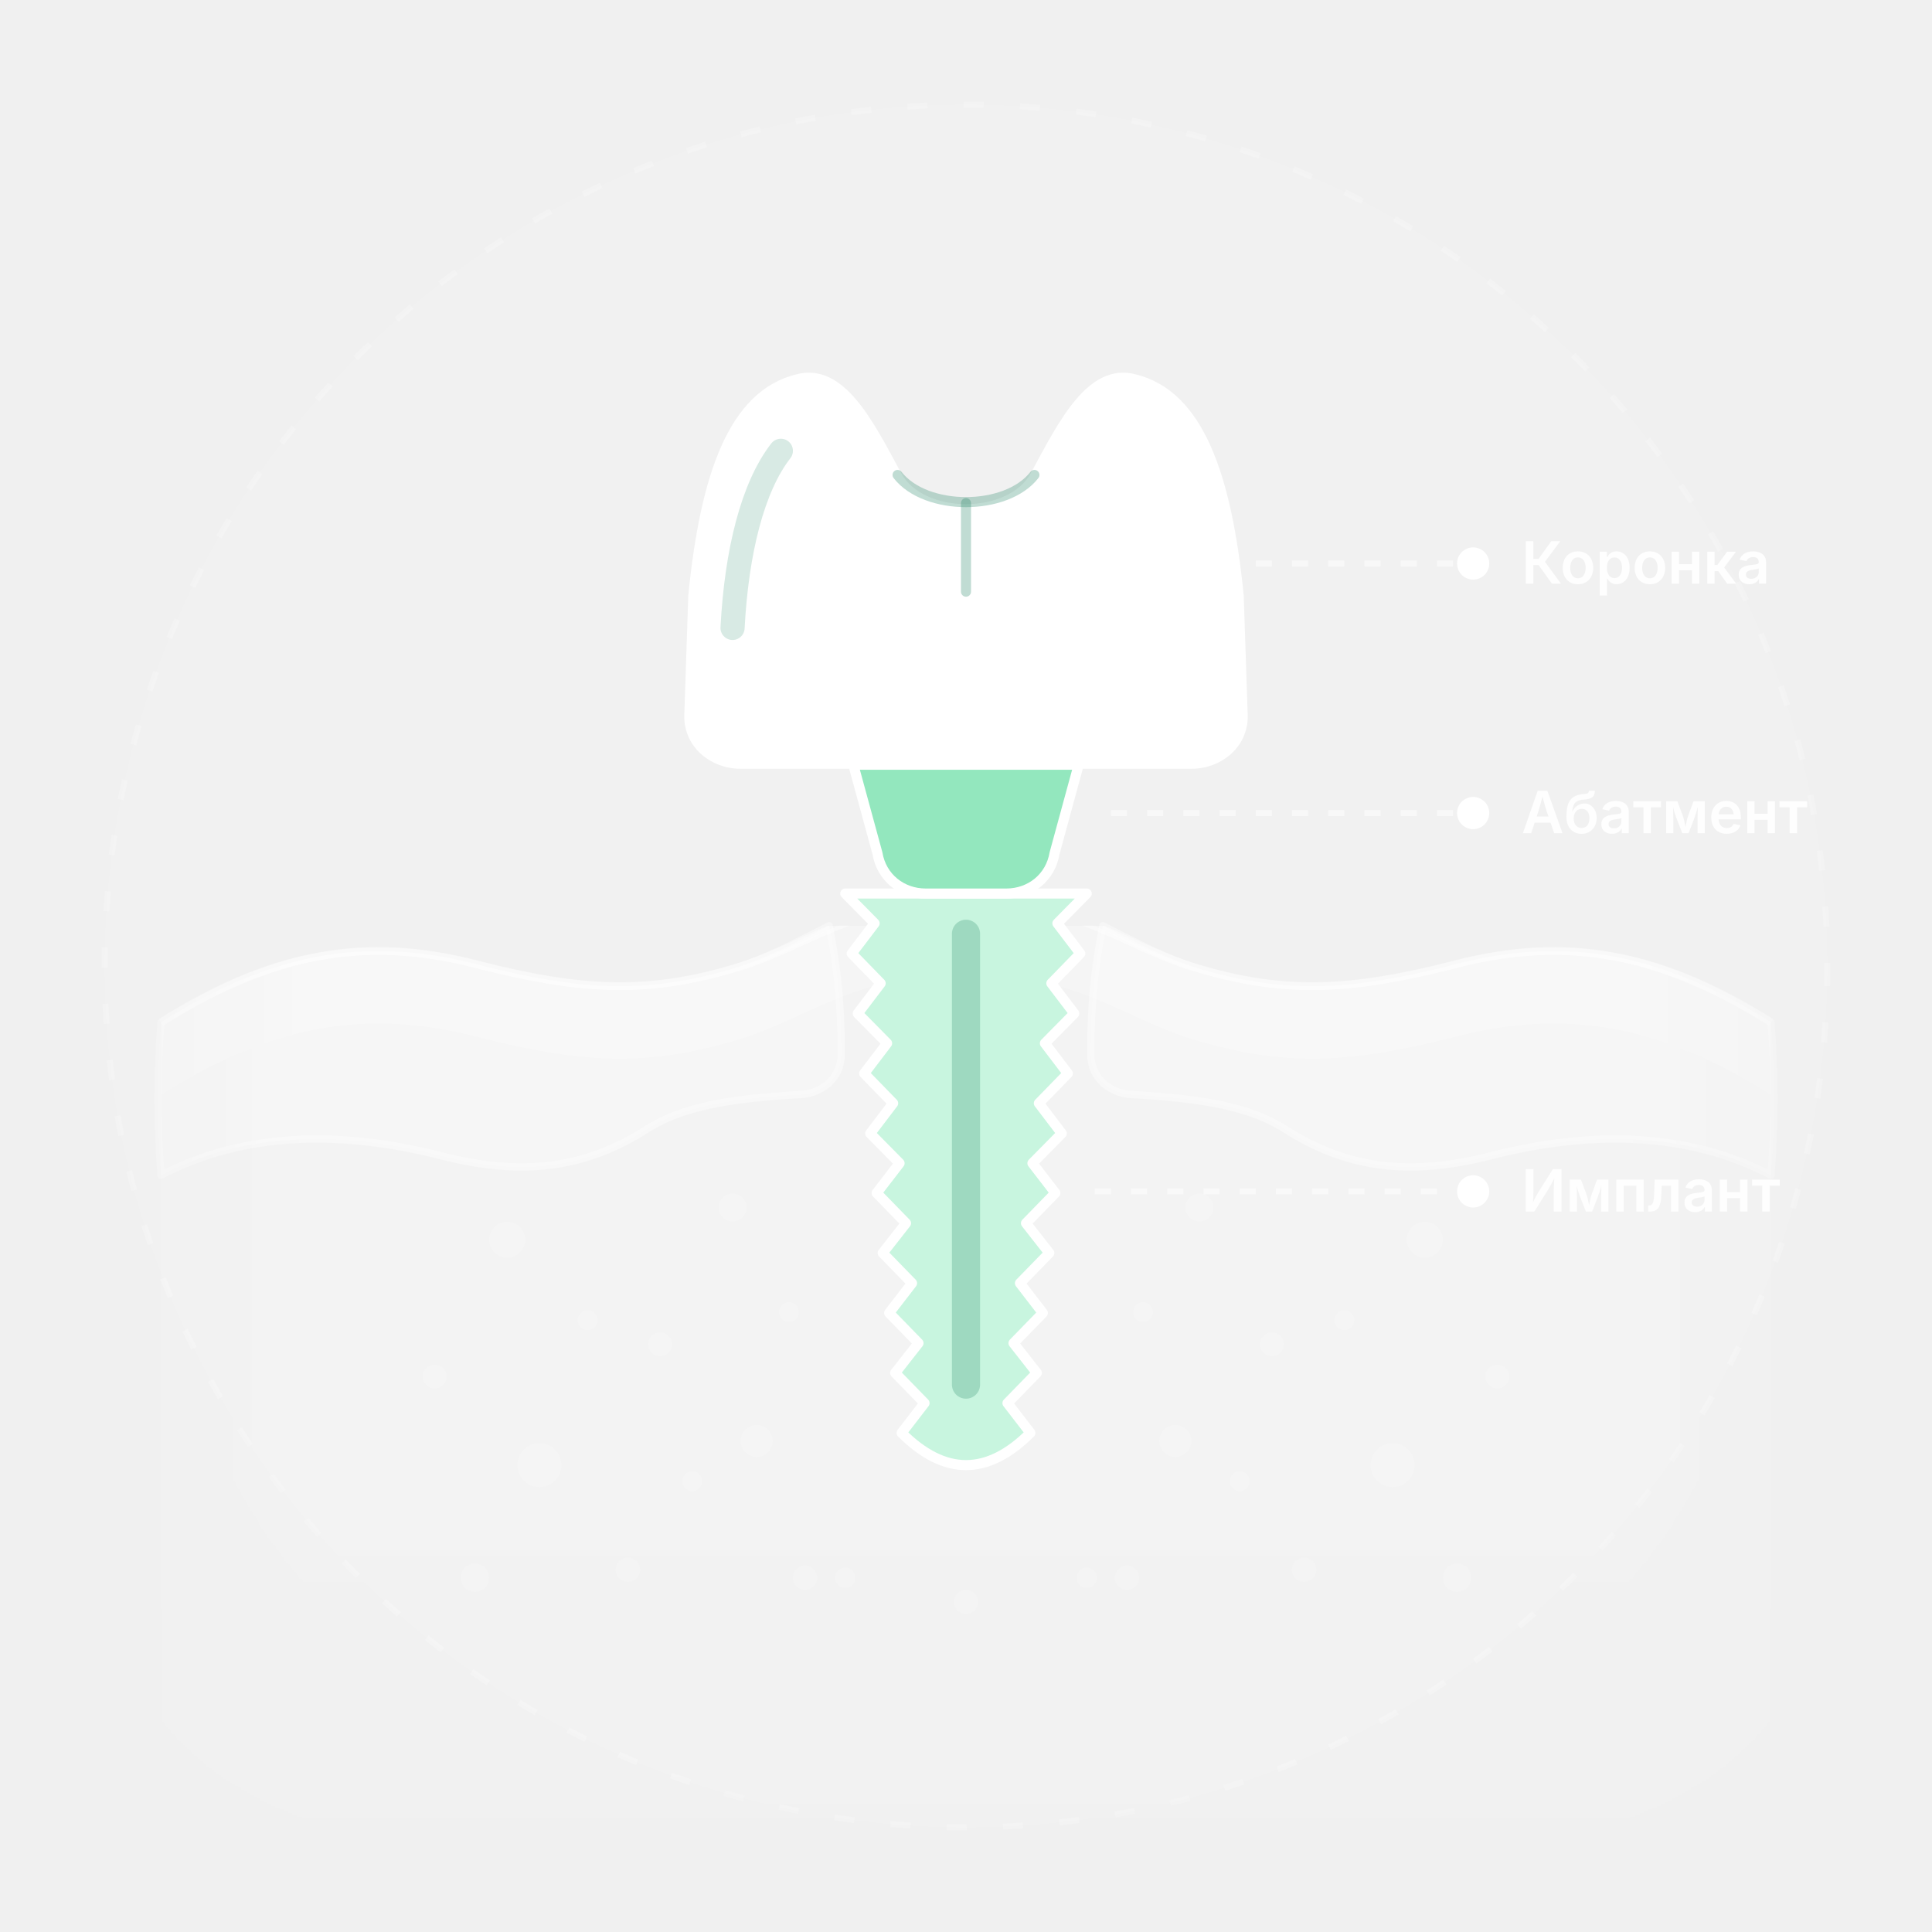
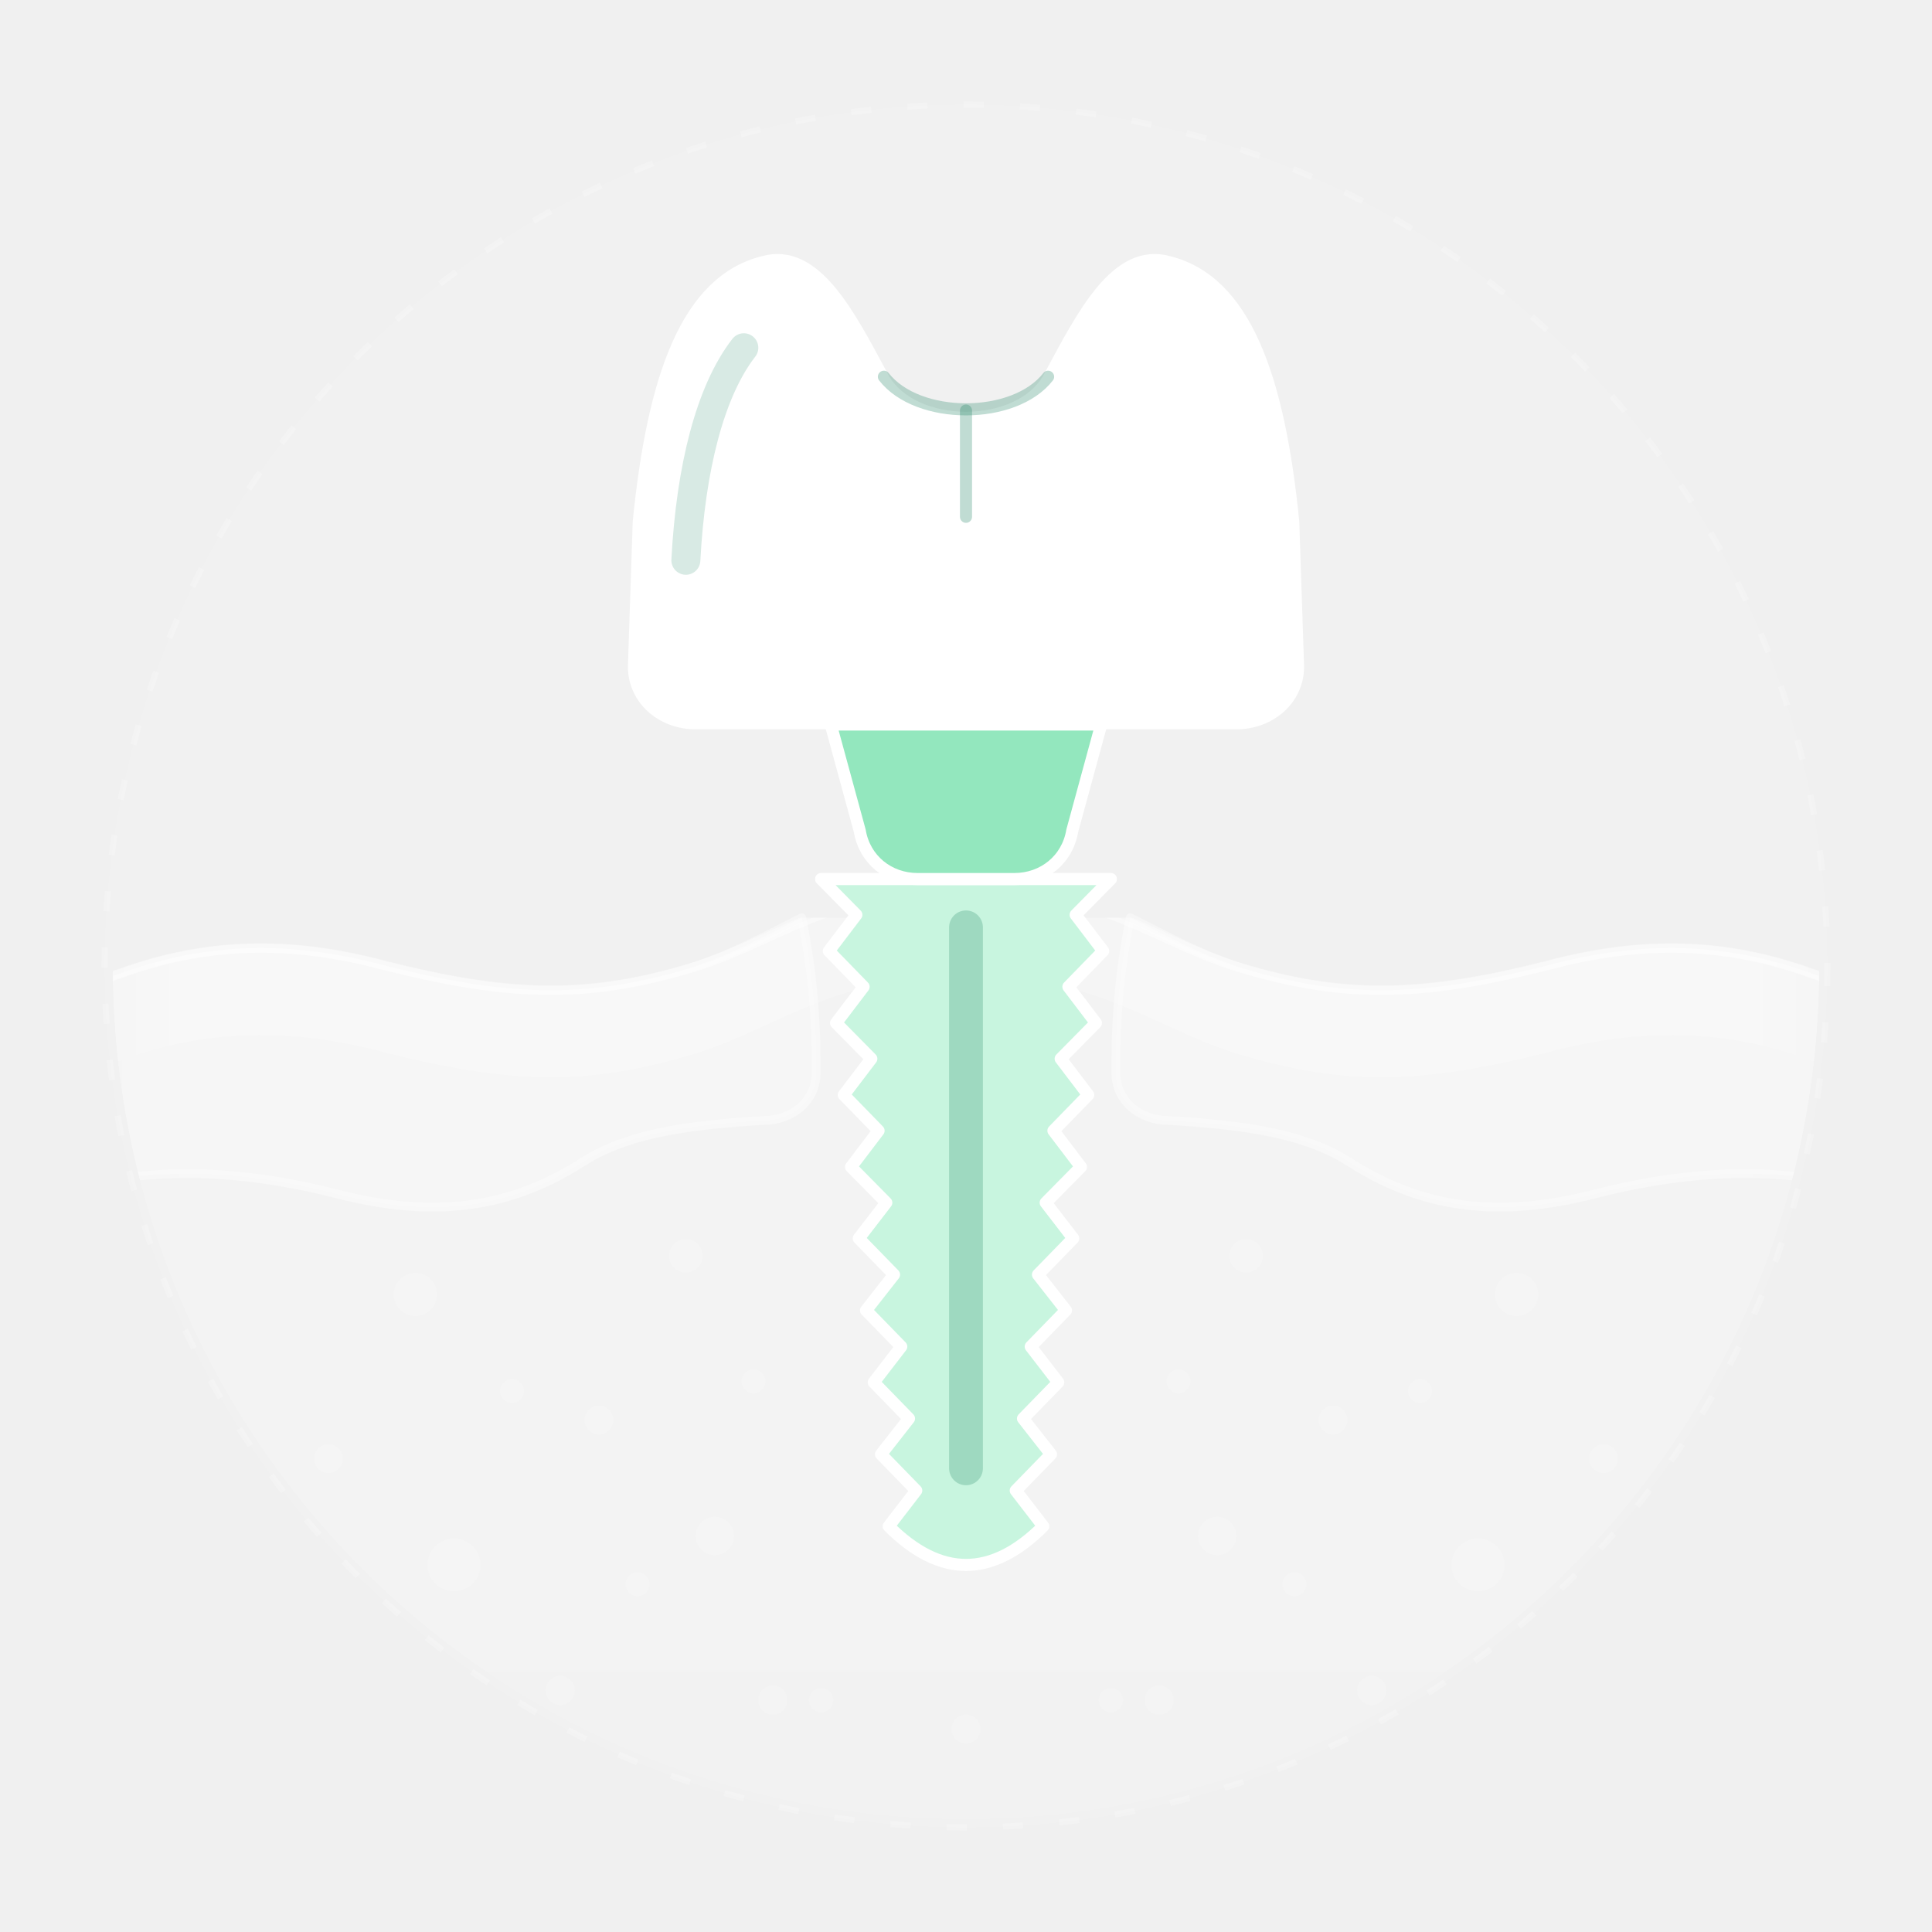
<svg xmlns="http://www.w3.org/2000/svg" viewBox="0 0 480 480" role="img" aria-label="Схема зубного импланта: титановый винт в кости, абатмент и коронка">
  <defs>
    <clipPath id="imp-bone">
      <path d="M40 254c30-19 54-21 80-14 24 6 40 7 61 1 19-5 30-17 59-17s40 12 59 17c21 6 37 5 61-1 26-7 50-5 80 14v206H40z" />
    </clipPath>
    <linearGradient id="imp-fade" x1="0" y1="0" x2="0" y2="1">
      <stop offset="0" stop-color="#fff" />
      <stop offset=".55" stop-color="#fff" />
      <stop offset="1" stop-color="#fff" stop-opacity="0" />
    </linearGradient>
    <linearGradient id="imp-fade-x" x1="0" y1="0" x2="1" y2="0">
      <stop offset="0" stop-color="#000" />
      <stop offset=".16" stop-color="#fff" />
      <stop offset=".84" stop-color="#fff" />
      <stop offset="1" stop-color="#000" />
    </linearGradient>
    <mask id="imp-mask">
      <rect x="0" y="230" width="480" height="250" fill="url(#imp-fade)" mask="url(#imp-mask-x)" />
    </mask>
    <mask id="imp-mask-x">
      <rect x="0" y="0" width="480" height="480" fill="url(#imp-fade-x)" />
    </mask>
+     <clipPath id="fit">
+       <circle cx="240" cy="240" r="212" />
+     </clipPath>
  </defs>
  <circle cx="240" cy="240" r="214" fill="#fff" opacity=".07" />
-   <circle cx="240" cy="240" r="214" fill="none" stroke="#fff" stroke-opacity=".18" stroke-width="1.5" stroke-dasharray="5 9" />
-   <g mask="url(#imp-mask)">
-     <path d="M40 254c30-19 54-21 80-14 24 6 40 7 61 1 19-5 30-17 59-17s40 12 59 17c21 6 37 5 61-1 26-7 50-5 80 14v206H40z" fill="#fff" fill-opacity=".13" />
-     <g clip-path="url(#imp-bone)">
-       <g fill="#fff" fill-opacity=".15">
-         <circle cx="126" cy="308" r="4.5" />
-         <circle cx="164" cy="334" r="3" />
-         <circle cx="134" cy="364" r="5.5" />
-         <circle cx="182" cy="300" r="3.5" />
-         <circle cx="156" cy="390" r="3" />
-         <circle cx="188" cy="358" r="4" />
-         <circle cx="108" cy="342" r="3" />
-         <circle cx="196" cy="326" r="2.5" />
-         <circle cx="172" cy="368" r="2.5" />
-         <circle cx="118" cy="392" r="3.5" />
-         <circle cx="200" cy="392" r="3" />
-         <circle cx="146" cy="328" r="2.5" />
-         <circle cx="354" cy="308" r="4.5" />
-         <circle cx="316" cy="334" r="3" />
-         <circle cx="346" cy="364" r="5.5" />
-         <circle cx="298" cy="300" r="3.5" />
-         <circle cx="324" cy="390" r="3" />
-         <circle cx="292" cy="358" r="4" />
-         <circle cx="372" cy="342" r="3" />
-         <circle cx="284" cy="326" r="2.5" />
-         <circle cx="308" cy="368" r="2.5" />
-         <circle cx="362" cy="392" r="3.5" />
-         <circle cx="280" cy="392" r="3" />
-         <circle cx="334" cy="328" r="2.5" />
-         <circle cx="240" cy="398" r="3" />
-         <circle cx="210" cy="392" r="2.5" />
-         <circle cx="270" cy="392" r="2.5" />
+   <g clip-path="url(#fit)">
+     <g transform="translate(240,240) scale(1.2) translate(-240,-240)">
+       <g mask="url(#imp-mask)">
+         <path d="M40 254c30-19 54-21 80-14 24 6 40 7 61 1 19-5 30-17 59-17s40 12 59 17c21 6 37 5 61-1 26-7 50-5 80 14v206H40z" fill="#fff" fill-opacity=".13" />
+         <g clip-path="url(#imp-bone)">
+           <g fill="#fff" fill-opacity=".15">
+             <circle cx="126" cy="308" r="4.5" />
+             <circle cx="164" cy="334" r="3" />
+             <circle cx="134" cy="364" r="5.5" />
+             <circle cx="182" cy="300" r="3.5" />
+             <circle cx="156" cy="390" r="3" />
+             <circle cx="188" cy="358" r="4" />
+             <circle cx="108" cy="342" r="3" />
+             <circle cx="196" cy="326" r="2.5" />
+             <circle cx="172" cy="368" r="2.5" />
+             <circle cx="118" cy="392" r="3.5" />
+             <circle cx="200" cy="392" r="3" />
+             <circle cx="146" cy="328" r="2.5" />
+             <circle cx="354" cy="308" r="4.5" />
+             <circle cx="316" cy="334" r="3" />
+             <circle cx="346" cy="364" r="5.5" />
+             <circle cx="298" cy="300" r="3.5" />
+             <circle cx="324" cy="390" r="3" />
+             <circle cx="292" cy="358" r="4" />
+             <circle cx="372" cy="342" r="3" />
+             <circle cx="284" cy="326" r="2.5" />
+             <circle cx="308" cy="368" r="2.5" />
+             <circle cx="362" cy="392" r="3.5" />
+             <circle cx="280" cy="392" r="3" />
+             <circle cx="334" cy="328" r="2.5" />
+             <circle cx="240" cy="398" r="3" />
+             <circle cx="210" cy="392" r="2.5" />
+             <circle cx="270" cy="392" r="2.5" />
+           </g>
+           <path d="M40 254c30-19 54-21 80-14 24 6 40 7 61 1 19-5 30-17 59-17s40 12 59 17c21 6 37 5 61-1 26-7 50-5 80 14v18c-30-19-54-21-80-14-24 6-40 7-61 1-19-5-30-17-59-17s-40 12-59 17c-21 6-37 5-61-1-26-7-50-5-80 14z" fill="#fff" fill-opacity=".17" />
+         </g>
+         <path d="M40 254c30-19 54-21 80-14 24 6 40 7 61 1 19-5 30-17 59-17s40 12 59 17c21 6 37 5 61-1 26-7 50-5 80 14" fill="none" stroke="#fff" stroke-opacity=".38" stroke-width="2" />
      </g>
-       <path d="M40 254c30-19 54-21 80-14 24 6 40 7 61 1 19-5 30-17 59-17s40 12 59 17c21 6 37 5 61-1 26-7 50-5 80 14v18c-30-19-54-21-80-14-24 6-40 7-61 1-19-5-30-17-59-17s-40 12-59 17c-21 6-37 5-61-1-26-7-50-5-80 14z" fill="#fff" fill-opacity=".17" />
+       <g mask="url(#imp-mask-x)">
+         <path d="M40 254c30-19 54-21 80-14 24 6 40 7 61 1 10-3 17-7 25-11 3 15 3 26 3 32 0 6-5 10-11 10-17 1-29 3-38 9-16 10-32 11-51 6-24-6-48-6-69 5-1-13-1-25 0-38z" fill="#fff" fill-opacity=".26" stroke="#fff" stroke-opacity=".38" stroke-width="1.8" stroke-linejoin="round" />
+         <path d="M440 254c-30-19-54-21-80-14-24 6-40 7-61 1-10-3-17-7-25-11-3 15-3 26-3 32 0 6 5 10 11 10 17 1 29 3 38 9 16 10 32 11 51 6 24-6 48-6 69 5 1-13 1-25 0-38z" fill="#fff" fill-opacity=".26" stroke="#fff" stroke-opacity=".38" stroke-width="1.8" stroke-linejoin="round" />
+       </g>
+       <path d="M270.0 222.0L262.7 229.4L268.4 236.9L261.2 244.3L266.9 251.8L259.6 259.2L265.3 266.7L258.1 274.1L263.8 281.6L256.5 289.0L262.2 296.4L254.9 303.9L260.7 311.3L253.4 318.8L259.1 326.2L251.8 333.7L257.6 341.1L250.3 348.6L256.0 356.0Q240 372.0 224.0 356.0L229.7 348.6L222.4 341.1L228.2 333.7L220.9 326.2L226.6 318.8L219.3 311.3L225.1 303.9L217.8 296.4L223.5 289.0L216.2 281.6L221.9 274.1L214.7 266.7L220.4 259.2L213.1 251.8L218.8 244.3L211.6 236.9L217.3 229.4L210.0 222.0Z" fill="#C8F5DF" stroke="#fff" stroke-width="2.5" stroke-linejoin="round" />
+       <path d="M240 232v112" stroke="#0C7A55" stroke-opacity=".22" stroke-width="7" stroke-linecap="round" />
+       <path d="M212 190h56l-6 22c-1 6-6 10-12 10h-20c-6 0-11-4-12-10z" fill="#93E7BE" stroke="#fff" stroke-width="2.5" stroke-linejoin="round" />
+       <path d="M172 148            c3-30 10-50 26-54 11-3 18 11 25 24 6 11 28 11 34 0 7-13 14-27 25-24 16 4 23 24 26 54            l1 30c0 7-6 12-13 12h-112c-7 0-13-5-13-12z" fill="#fff" stroke="#fff" stroke-width="2" stroke-linejoin="round" />
+       <g stroke="#0C7A55" stroke-opacity=".26" stroke-width="2.5" stroke-linecap="round" fill="none">
+         <path d="M223 118c7 9 27 9 34 0" />
+         <path d="M240 125v22" />
+       </g>
+       <path d="M194 112c-7 9-11 25-12 44" stroke="#0C7A55" stroke-opacity=".16" stroke-width="6" stroke-linecap="round" fill="none" />
    </g>
-     <path d="M40 254c30-19 54-21 80-14 24 6 40 7 61 1 19-5 30-17 59-17s40 12 59 17c21 6 37 5 61-1 26-7 50-5 80 14" fill="none" stroke="#fff" stroke-opacity=".38" stroke-width="2" />
  </g>
-   <g mask="url(#imp-mask-x)">
-     <path d="M40 254c30-19 54-21 80-14 24 6 40 7 61 1 10-3 17-7 25-11 3 15 3 26 3 32 0 6-5 10-11 10-17 1-29 3-38 9-16 10-32 11-51 6-24-6-48-6-69 5-1-13-1-25 0-38z" fill="#fff" fill-opacity=".26" stroke="#fff" stroke-opacity=".38" stroke-width="1.8" stroke-linejoin="round" />
-     <path d="M440 254c-30-19-54-21-80-14-24 6-40 7-61 1-10-3-17-7-25-11-3 15-3 26-3 32 0 6 5 10 11 10 17 1 29 3 38 9 16 10 32 11 51 6 24-6 48-6 69 5 1-13 1-25 0-38z" fill="#fff" fill-opacity=".26" stroke="#fff" stroke-opacity=".38" stroke-width="1.8" stroke-linejoin="round" />
-   </g>
-   <path d="M270.0 222.0L262.7 229.4L268.4 236.9L261.2 244.3L266.9 251.8L259.6 259.2L265.3 266.7L258.1 274.1L263.8 281.6L256.5 289.0L262.2 296.4L254.9 303.9L260.7 311.3L253.4 318.8L259.1 326.2L251.8 333.7L257.6 341.1L250.3 348.6L256.0 356.0Q240 372.0 224.0 356.0L229.7 348.6L222.4 341.1L228.2 333.7L220.9 326.2L226.6 318.8L219.3 311.3L225.1 303.9L217.8 296.4L223.5 289.0L216.2 281.6L221.9 274.1L214.7 266.7L220.4 259.2L213.1 251.8L218.8 244.3L211.6 236.9L217.3 229.4L210.0 222.0Z" fill="#C8F5DF" stroke="#fff" stroke-width="2.5" stroke-linejoin="round" />
-   <path d="M240 232v112" stroke="#0C7A55" stroke-opacity=".22" stroke-width="7" stroke-linecap="round" />
-   <path d="M212 190h56l-6 22c-1 6-6 10-12 10h-20c-6 0-11-4-12-10z" fill="#93E7BE" stroke="#fff" stroke-width="2.5" stroke-linejoin="round" />
-   <path d="M172 148            c3-30 10-50 26-54 11-3 18 11 25 24 6 11 28 11 34 0 7-13 14-27 25-24 16 4 23 24 26 54            l1 30c0 7-6 12-13 12h-112c-7 0-13-5-13-12z" fill="#fff" stroke="#fff" stroke-width="2" stroke-linejoin="round" />
-   <g stroke="#0C7A55" stroke-opacity=".26" stroke-width="2.5" stroke-linecap="round" fill="none">
-     <path d="M223 118c7 9 27 9 34 0" />
-     <path d="M240 125v22" />
-   </g>
-   <path d="M194 112c-7 9-11 25-12 44" stroke="#0C7A55" stroke-opacity=".16" stroke-width="6" stroke-linecap="round" fill="none" />
-   <g stroke="#fff" stroke-opacity=".5" stroke-width="1.5" fill="none" stroke-dasharray="4 5">
-     <path d="M312 140h50" />
-     <path d="M276 202h86" />
-     <path d="M272 296h90" />
-   </g>
-   <g fill="#fff">
-     <circle cx="366" cy="140" r="4" />
-     <circle cx="366" cy="202" r="4" />
-     <circle cx="366" cy="296" r="4" />
-   </g>
-   <g fill="#fff" fill-opacity=".9" font-family="system-ui,-apple-system,'Segoe UI',sans-serif" font-size="14.5" font-weight="600">
-     <text x="378" y="145">Коронка</text>
-     <text x="378" y="207">Абатмент</text>
-     <text x="378" y="301">Имплант</text>
-   </g>
+   <circle cx="240" cy="240" r="214" fill="none" stroke="#fff" stroke-opacity=".22" stroke-width="1.5" stroke-dasharray="5 9" />
</svg>
